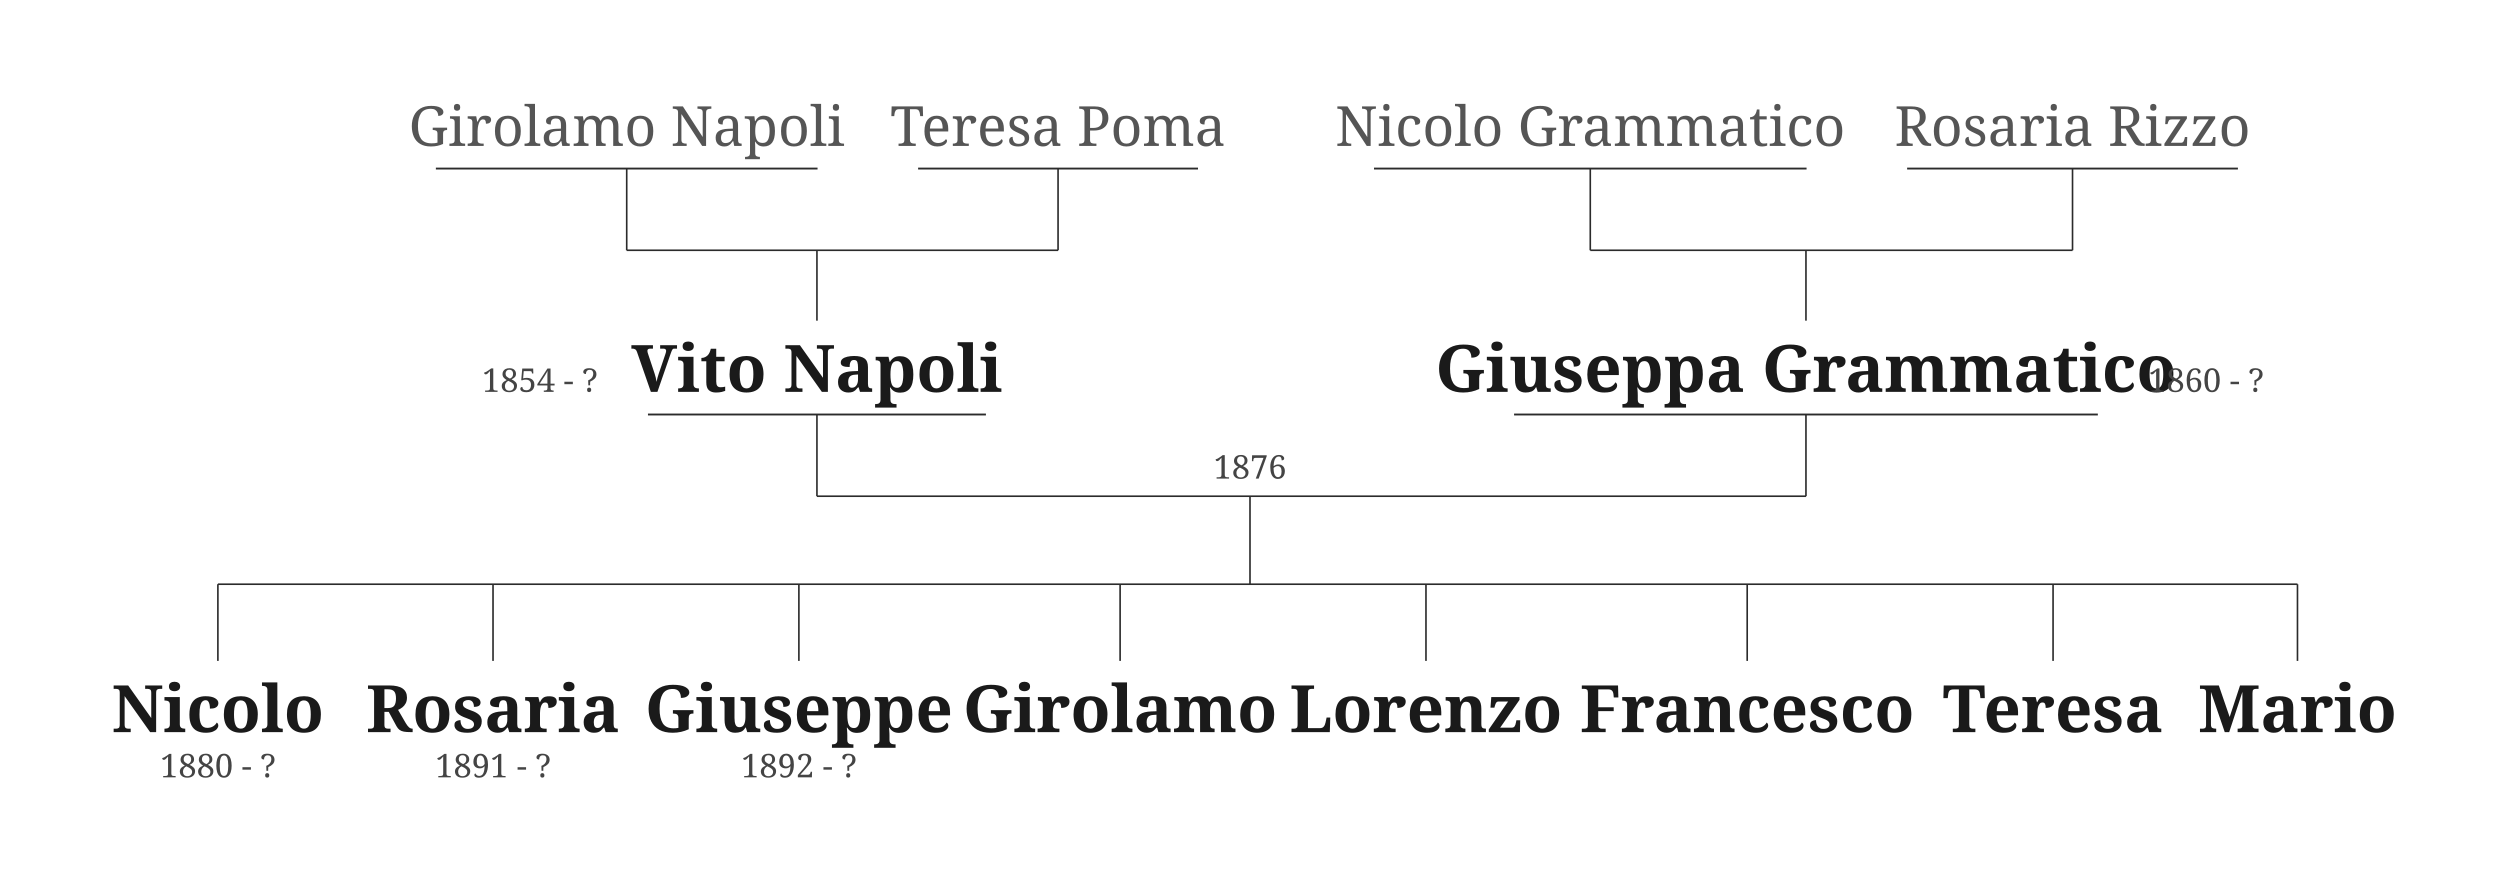
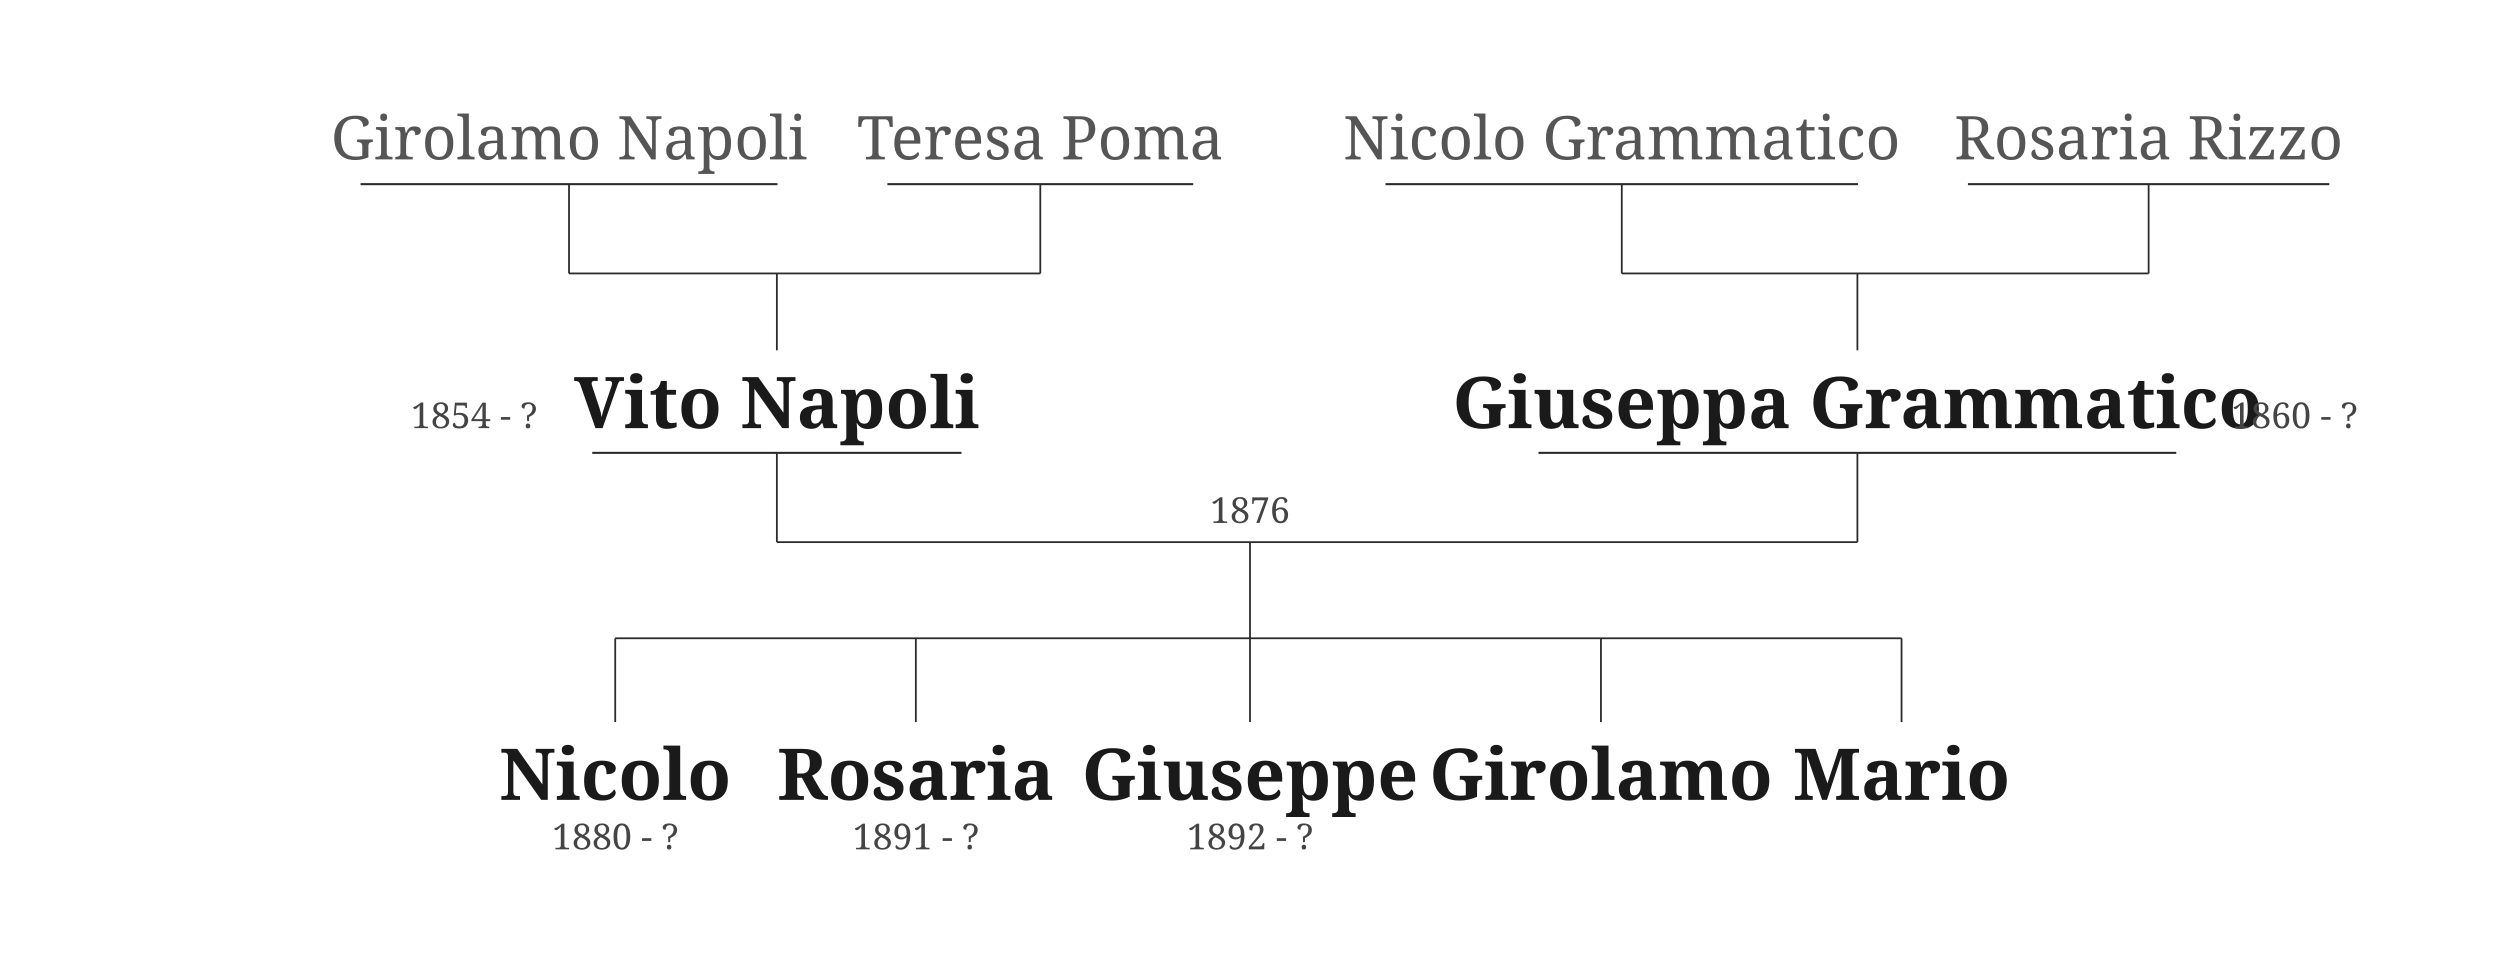
- <svg xmlns="http://www.w3.org/2000/svg" viewBox="0 0 1988.64 698.36" width="1988.64" height="698.36">
+ <svg xmlns="http://www.w3.org/2000/svg" viewBox="0 0 1820.2 698.36" width="1820.2" height="698.36">
  <g>
-     <text x="498.52" y="116.08" text-anchor="middle" font-family="'Cormorant Garamond', 'EB Garamond', Georgia, serif" font-size="44" font-weight="400" fill="#555">Girolamo Napoli</text>
-     <text x="841.64" y="116.08" text-anchor="middle" font-family="'Cormorant Garamond', 'EB Garamond', Georgia, serif" font-size="44" font-weight="400" fill="#555">Teresa Poma</text>
-     <line x1="346.72" y1="134.08" x2="650.32" y2="134.08" stroke="#2b2b2b" stroke-width="1.5" />
-     <line x1="730.32" y1="134.08" x2="952.96" y2="134.08" stroke="#2b2b2b" stroke-width="1.5" />
-     <line x1="498.52" y1="134.08" x2="498.52" y2="199.08" stroke="#2b2b2b" stroke-width="1.3" />
-     <line x1="841.64" y1="134.08" x2="841.64" y2="199.08" stroke="#2b2b2b" stroke-width="1.3" />
-     <line x1="498.52" y1="199.08" x2="841.64" y2="199.08" stroke="#2b2b2b" stroke-width="1.3" />
-     <line x1="649.84" y1="199.08" x2="649.84" y2="255.08" stroke="#2b2b2b" stroke-width="1.3" />
+     <text x="414.3" y="116.08" text-anchor="middle" font-family="'Cormorant Garamond', 'EB Garamond', Georgia, serif" font-size="44" font-weight="400" fill="#555">Girolamo Napoli</text>
+     <text x="757.42" y="116.08" text-anchor="middle" font-family="'Cormorant Garamond', 'EB Garamond', Georgia, serif" font-size="44" font-weight="400" fill="#555">Teresa Poma</text>
+     <line x1="262.5" y1="134.08" x2="566.1" y2="134.08" stroke="#2b2b2b" stroke-width="1.5" />
+     <line x1="646.1" y1="134.08" x2="868.74" y2="134.08" stroke="#2b2b2b" stroke-width="1.5" />
+     <line x1="414.3" y1="134.08" x2="414.3" y2="199.08" stroke="#2b2b2b" stroke-width="1.3" />
+     <line x1="757.42" y1="134.08" x2="757.42" y2="199.08" stroke="#2b2b2b" stroke-width="1.3" />
+     <line x1="414.3" y1="199.08" x2="757.42" y2="199.08" stroke="#2b2b2b" stroke-width="1.3" />
+     <line x1="565.62" y1="199.08" x2="565.62" y2="255.08" stroke="#2b2b2b" stroke-width="1.3" />
  </g>
  <g>
-     <text x="1265" y="116.08" text-anchor="middle" font-family="'Cormorant Garamond', 'EB Garamond', Georgia, serif" font-size="44" font-weight="400" fill="#555">Nicolo Grammatico</text>
-     <text x="1648.6" y="116.08" text-anchor="middle" font-family="'Cormorant Garamond', 'EB Garamond', Georgia, serif" font-size="44" font-weight="400" fill="#555">Rosaria Rizzo</text>
-     <line x1="1092.96" y1="134.08" x2="1437.04" y2="134.08" stroke="#2b2b2b" stroke-width="1.5" />
-     <line x1="1517.04" y1="134.08" x2="1780.16" y2="134.08" stroke="#2b2b2b" stroke-width="1.5" />
-     <line x1="1265" y1="134.08" x2="1265" y2="199.08" stroke="#2b2b2b" stroke-width="1.3" />
-     <line x1="1648.6" y1="134.08" x2="1648.6" y2="199.08" stroke="#2b2b2b" stroke-width="1.3" />
-     <line x1="1265" y1="199.08" x2="1648.6" y2="199.08" stroke="#2b2b2b" stroke-width="1.3" />
-     <line x1="1436.56" y1="199.08" x2="1436.56" y2="255.08" stroke="#2b2b2b" stroke-width="1.3" />
+     <text x="1180.78" y="116.08" text-anchor="middle" font-family="'Cormorant Garamond', 'EB Garamond', Georgia, serif" font-size="44" font-weight="400" fill="#555">Nicolo Grammatico</text>
+     <text x="1564.38" y="116.08" text-anchor="middle" font-family="'Cormorant Garamond', 'EB Garamond', Georgia, serif" font-size="44" font-weight="400" fill="#555">Rosaria Rizzo</text>
+     <line x1="1008.74" y1="134.08" x2="1352.82" y2="134.08" stroke="#2b2b2b" stroke-width="1.5" />
+     <line x1="1432.82" y1="134.08" x2="1695.94" y2="134.08" stroke="#2b2b2b" stroke-width="1.5" />
+     <line x1="1180.78" y1="134.08" x2="1180.78" y2="199.08" stroke="#2b2b2b" stroke-width="1.3" />
+     <line x1="1564.38" y1="134.08" x2="1564.38" y2="199.08" stroke="#2b2b2b" stroke-width="1.3" />
+     <line x1="1180.78" y1="199.08" x2="1564.38" y2="199.08" stroke="#2b2b2b" stroke-width="1.3" />
+     <line x1="1352.34" y1="199.08" x2="1352.34" y2="255.08" stroke="#2b2b2b" stroke-width="1.3" />
  </g>
  <g>
-     <text x="649.84" y="311.72" text-anchor="middle" font-family="'Cormorant Garamond', 'EB Garamond', Georgia, serif" font-size="52" font-weight="700" fill="#1a1a1a">Vito Napoli</text>
-     <text x="1436.56" y="311.72" text-anchor="middle" font-family="'Cormorant Garamond', 'EB Garamond', Georgia, serif" font-size="52" font-weight="700" fill="#1a1a1a">Giuseppa Grammatico</text>
-     <text x="475.42" y="311.72" text-anchor="end" font-family="'Cormorant Garamond', 'EB Garamond', Georgia, serif" font-size="26" fill="#444">1854 - ?</text>
-     <text x="1708.74" y="311.72" text-anchor="start" font-family="'Cormorant Garamond', 'EB Garamond', Georgia, serif" font-size="26" fill="#444">1860 - ?</text>
-     <line x1="515.42" y1="329.72" x2="784.26" y2="329.72" stroke="#2b2b2b" stroke-width="1.5" />
-     <line x1="1204.38" y1="329.72" x2="1668.74" y2="329.72" stroke="#2b2b2b" stroke-width="1.5" />
-     <line x1="649.84" y1="329.72" x2="649.84" y2="394.72" stroke="#2b2b2b" stroke-width="1.3" />
-     <line x1="1436.56" y1="329.72" x2="1436.56" y2="394.72" stroke="#2b2b2b" stroke-width="1.3" />
-     <line x1="649.84" y1="394.72" x2="1436.56" y2="394.72" stroke="#2b2b2b" stroke-width="1.3" />
-     <text x="994.32" y="380.72" text-anchor="middle" font-family="'Cormorant Garamond', 'EB Garamond', Georgia, serif" font-size="26" fill="#444">1876</text>
+     <text x="565.62" y="311.72" text-anchor="middle" font-family="'Cormorant Garamond', 'EB Garamond', Georgia, serif" font-size="52" font-weight="700" fill="#1a1a1a">Vito Napoli</text>
+     <text x="1352.34" y="311.72" text-anchor="middle" font-family="'Cormorant Garamond', 'EB Garamond', Georgia, serif" font-size="52" font-weight="700" fill="#1a1a1a">Giuseppa Grammatico</text>
+     <text x="391.2" y="311.72" text-anchor="end" font-family="'Cormorant Garamond', 'EB Garamond', Georgia, serif" font-size="26" fill="#444">1854 - ?</text>
+     <text x="1624.52" y="311.72" text-anchor="start" font-family="'Cormorant Garamond', 'EB Garamond', Georgia, serif" font-size="26" fill="#444">1860 - ?</text>
+     <line x1="431.2" y1="329.72" x2="700.04" y2="329.72" stroke="#2b2b2b" stroke-width="1.5" />
+     <line x1="1120.16" y1="329.72" x2="1584.52" y2="329.72" stroke="#2b2b2b" stroke-width="1.5" />
+     <line x1="565.62" y1="329.72" x2="565.62" y2="394.72" stroke="#2b2b2b" stroke-width="1.3" />
+     <line x1="1352.34" y1="329.72" x2="1352.34" y2="394.72" stroke="#2b2b2b" stroke-width="1.3" />
+     <line x1="565.62" y1="394.72" x2="1352.34" y2="394.72" stroke="#2b2b2b" stroke-width="1.3" />
+     <text x="910.1" y="380.72" text-anchor="middle" font-family="'Cormorant Garamond', 'EB Garamond', Georgia, serif" font-size="26" fill="#444">1876</text>
  </g>
-   <line x1="994.32" y1="394.72" x2="994.32" y2="464.72" stroke="#2b2b2b" stroke-width="1.3" />
-   <line x1="173.32" y1="464.72" x2="1827.54" y2="464.72" stroke="#2b2b2b" stroke-width="1.3" />
+   <line x1="910.1" y1="394.72" x2="910.1" y2="464.72" stroke="#2b2b2b" stroke-width="1.3" />
+   <line x1="447.94" y1="464.72" x2="1384.48" y2="464.72" stroke="#2b2b2b" stroke-width="1.3" />
  <g>
-     <text x="173.32" y="582.36" text-anchor="middle" font-family="'Cormorant Garamond', 'EB Garamond', Georgia, serif" font-size="52" font-weight="700" fill="#1a1a1a">Nicolo</text>
-     <text x="173.32" y="618.36" text-anchor="middle" font-family="'Cormorant Garamond', 'EB Garamond', Georgia, serif" font-size="26" fill="#444">1880 - ?</text>
-     <line x1="173.32" y1="464.72" x2="173.32" y2="525.72" stroke="#2b2b2b" stroke-width="1.3" />
+     <text x="447.94" y="582.36" text-anchor="middle" font-family="'Cormorant Garamond', 'EB Garamond', Georgia, serif" font-size="52" font-weight="700" fill="#1a1a1a">Nicolo</text>
+     <text x="447.94" y="618.36" text-anchor="middle" font-family="'Cormorant Garamond', 'EB Garamond', Georgia, serif" font-size="26" fill="#444">1880 - ?</text>
+     <line x1="447.94" y1="464.72" x2="447.94" y2="525.72" stroke="#2b2b2b" stroke-width="1.3" />
  </g>
  <g>
-     <text x="392.18" y="582.36" text-anchor="middle" font-family="'Cormorant Garamond', 'EB Garamond', Georgia, serif" font-size="52" font-weight="700" fill="#1a1a1a">Rosaria</text>
-     <text x="392.18" y="618.36" text-anchor="middle" font-family="'Cormorant Garamond', 'EB Garamond', Georgia, serif" font-size="26" fill="#444">1891 - ?</text>
-     <line x1="392.18" y1="464.72" x2="392.18" y2="525.72" stroke="#2b2b2b" stroke-width="1.3" />
+     <text x="666.8" y="582.36" text-anchor="middle" font-family="'Cormorant Garamond', 'EB Garamond', Georgia, serif" font-size="52" font-weight="700" fill="#1a1a1a">Rosaria</text>
+     <text x="666.8" y="618.36" text-anchor="middle" font-family="'Cormorant Garamond', 'EB Garamond', Georgia, serif" font-size="26" fill="#444">1891 - ?</text>
+     <line x1="666.8" y1="464.72" x2="666.8" y2="525.72" stroke="#2b2b2b" stroke-width="1.3" />
  </g>
  <g>
-     <text x="635.48" y="582.36" text-anchor="middle" font-family="'Cormorant Garamond', 'EB Garamond', Georgia, serif" font-size="52" font-weight="700" fill="#1a1a1a">Giuseppe</text>
-     <text x="635.48" y="618.36" text-anchor="middle" font-family="'Cormorant Garamond', 'EB Garamond', Georgia, serif" font-size="26" fill="#444">1892 - ?</text>
-     <line x1="635.48" y1="464.72" x2="635.48" y2="525.72" stroke="#2b2b2b" stroke-width="1.3" />
+     <text x="910.1" y="582.36" text-anchor="middle" font-family="'Cormorant Garamond', 'EB Garamond', Georgia, serif" font-size="52" font-weight="700" fill="#1a1a1a">Giuseppe</text>
+     <text x="910.1" y="618.36" text-anchor="middle" font-family="'Cormorant Garamond', 'EB Garamond', Georgia, serif" font-size="26" fill="#444">1892 - ?</text>
+     <line x1="910.1" y1="464.72" x2="910.1" y2="525.72" stroke="#2b2b2b" stroke-width="1.3" />
  </g>
  <g>
-     <text x="891" y="582.36" text-anchor="middle" font-family="'Cormorant Garamond', 'EB Garamond', Georgia, serif" font-size="52" font-weight="700" fill="#1a1a1a">Girolamo</text>
-     <line x1="891" y1="464.72" x2="891" y2="525.72" stroke="#2b2b2b" stroke-width="1.3" />
+     <text x="1165.62" y="582.36" text-anchor="middle" font-family="'Cormorant Garamond', 'EB Garamond', Georgia, serif" font-size="52" font-weight="700" fill="#1a1a1a">Girolamo</text>
+     <line x1="1165.62" y1="464.72" x2="1165.62" y2="525.72" stroke="#2b2b2b" stroke-width="1.3" />
  </g>
  <g>
-     <text x="1134.3" y="582.36" text-anchor="middle" font-family="'Cormorant Garamond', 'EB Garamond', Georgia, serif" font-size="52" font-weight="700" fill="#1a1a1a">Lorenzo</text>
-     <line x1="1134.3" y1="464.72" x2="1134.3" y2="525.72" stroke="#2b2b2b" stroke-width="1.3" />
-   </g>
-   <g>
-     <text x="1389.82" y="582.36" text-anchor="middle" font-family="'Cormorant Garamond', 'EB Garamond', Georgia, serif" font-size="52" font-weight="700" fill="#1a1a1a">Francesco</text>
-     <line x1="1389.82" y1="464.72" x2="1389.82" y2="525.72" stroke="#2b2b2b" stroke-width="1.3" />
-   </g>
-   <g>
-     <text x="1633.12" y="582.36" text-anchor="middle" font-family="'Cormorant Garamond', 'EB Garamond', Georgia, serif" font-size="52" font-weight="700" fill="#1a1a1a">Teresa</text>
-     <line x1="1633.12" y1="464.72" x2="1633.12" y2="525.72" stroke="#2b2b2b" stroke-width="1.3" />
-   </g>
-   <g>
-     <text x="1827.54" y="582.36" text-anchor="middle" font-family="'Cormorant Garamond', 'EB Garamond', Georgia, serif" font-size="52" font-weight="700" fill="#1a1a1a">Mario</text>
-     <line x1="1827.54" y1="464.72" x2="1827.54" y2="525.72" stroke="#2b2b2b" stroke-width="1.3" />
+     <text x="1384.48" y="582.36" text-anchor="middle" font-family="'Cormorant Garamond', 'EB Garamond', Georgia, serif" font-size="52" font-weight="700" fill="#1a1a1a">Mario</text>
+     <line x1="1384.48" y1="464.72" x2="1384.48" y2="525.72" stroke="#2b2b2b" stroke-width="1.3" />
  </g>
</svg>
